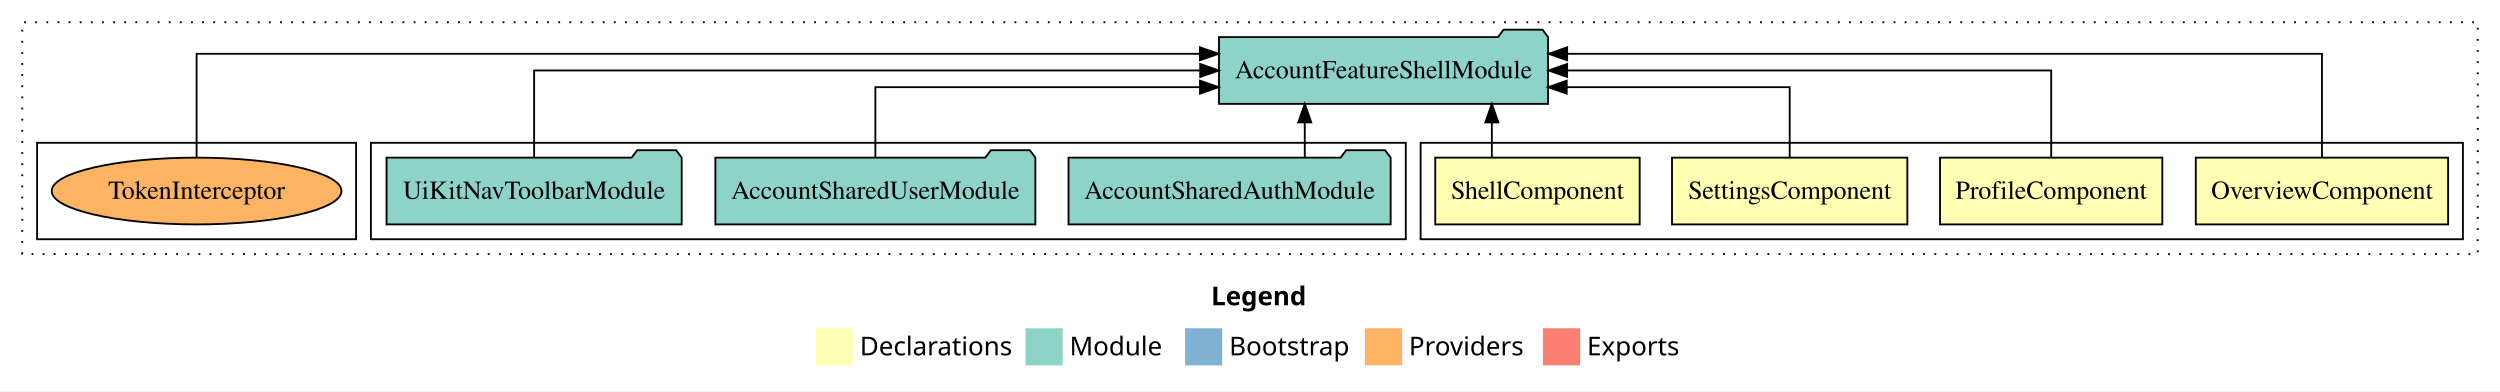
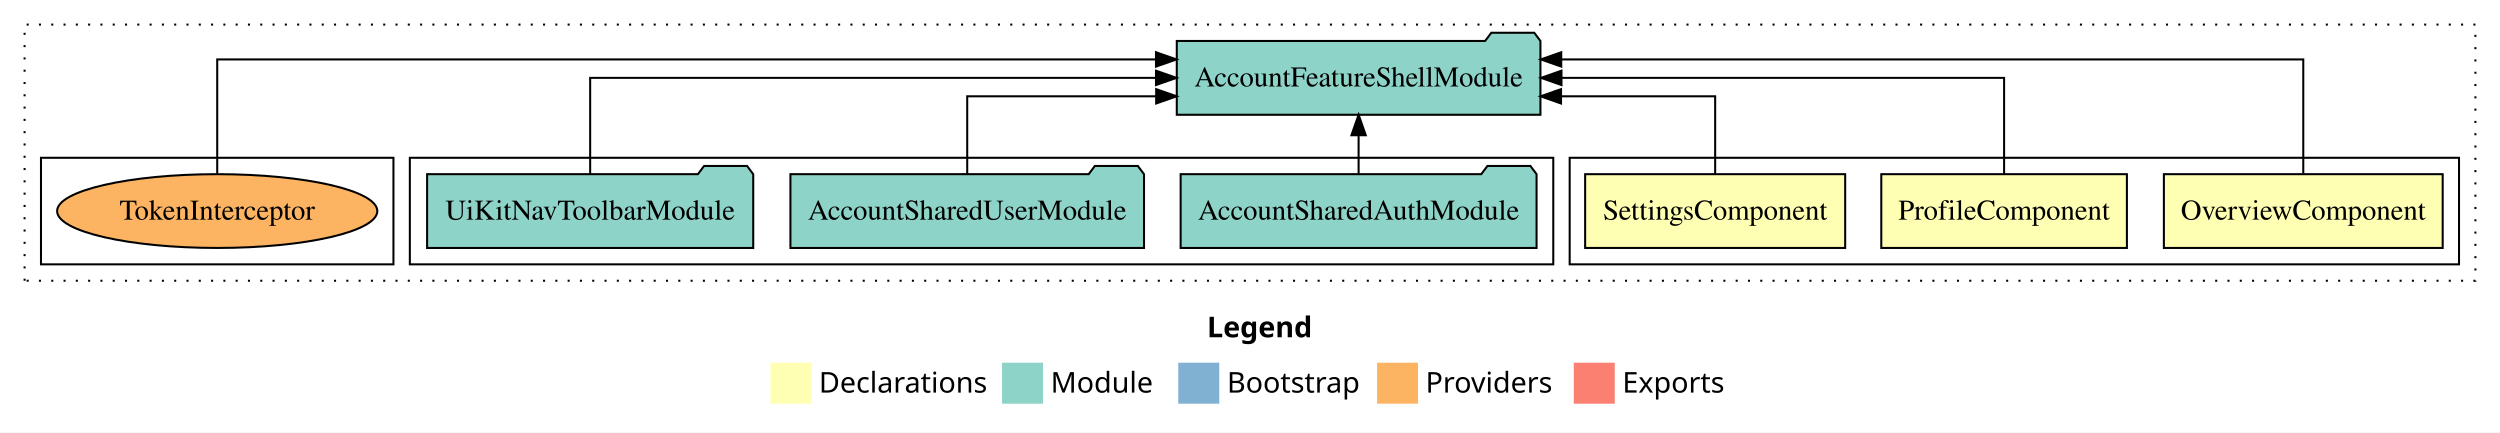
- <svg xmlns="http://www.w3.org/2000/svg" width="1348pt" height="211pt" viewBox="0.00 0.00 1348.00 211.00">
+ <svg xmlns="http://www.w3.org/2000/svg" width="1220pt" height="211pt" viewBox="0.00 0.00 1220.00 211.00">
  <g id="graph0" class="graph" transform="scale(1 1) rotate(0) translate(4 207)">
-     <polygon fill="#ffffff" stroke="transparent" points="-4,4 -4,-207 1344,-207 1344,4 -4,4" />
-     <text text-anchor="start" x="649.009" y="-42.4" font-family="sans-serif" font-weight="bold" font-size="14.00" fill="#000000">Legend</text>
-     <polygon fill="#ffffb3" stroke="transparent" points="436,-10 436,-30 456,-30 456,-10 436,-10" />
-     <text text-anchor="start" x="459.629" y="-15.4" font-family="sans-serif" font-size="14.00" fill="#000000">  Declarations</text>
-     <polygon fill="#8dd3c7" stroke="transparent" points="549,-10 549,-30 569,-30 569,-10 549,-10" />
-     <text text-anchor="start" x="572.725" y="-15.4" font-family="sans-serif" font-size="14.00" fill="#000000">  Module</text>
-     <polygon fill="#80b1d3" stroke="transparent" points="635,-10 635,-30 655,-30 655,-10 635,-10" />
-     <text text-anchor="start" x="658.781" y="-15.4" font-family="sans-serif" font-size="14.00" fill="#000000">  Bootstrap</text>
-     <polygon fill="#fdb462" stroke="transparent" points="732,-10 732,-30 752,-30 752,-10 732,-10" />
-     <text text-anchor="start" x="755.673" y="-15.4" font-family="sans-serif" font-size="14.00" fill="#000000">  Providers</text>
-     <polygon fill="#fb8072" stroke="transparent" points="828,-10 828,-30 848,-30 848,-10 828,-10" />
-     <text text-anchor="start" x="851.726" y="-15.4" font-family="sans-serif" font-size="14.00" fill="#000000">  Exports</text>
+     <polygon fill="#ffffff" stroke="transparent" points="-4,4 -4,-207 1216,-207 1216,4 -4,4" />
+     <text text-anchor="start" x="585.009" y="-42.4" font-family="sans-serif" font-weight="bold" font-size="14.00" fill="#000000">Legend</text>
+     <polygon fill="#ffffb3" stroke="transparent" points="372,-10 372,-30 392,-30 392,-10 372,-10" />
+     <text text-anchor="start" x="395.629" y="-15.4" font-family="sans-serif" font-size="14.00" fill="#000000">  Declarations</text>
+     <polygon fill="#8dd3c7" stroke="transparent" points="485,-10 485,-30 505,-30 505,-10 485,-10" />
+     <text text-anchor="start" x="508.725" y="-15.4" font-family="sans-serif" font-size="14.00" fill="#000000">  Module</text>
+     <polygon fill="#80b1d3" stroke="transparent" points="571,-10 571,-30 591,-30 591,-10 571,-10" />
+     <text text-anchor="start" x="594.781" y="-15.4" font-family="sans-serif" font-size="14.00" fill="#000000">  Bootstrap</text>
+     <polygon fill="#fdb462" stroke="transparent" points="668,-10 668,-30 688,-30 688,-10 668,-10" />
+     <text text-anchor="start" x="691.673" y="-15.4" font-family="sans-serif" font-size="14.00" fill="#000000">  Providers</text>
+     <polygon fill="#fb8072" stroke="transparent" points="764,-10 764,-30 784,-30 784,-10 764,-10" />
+     <text text-anchor="start" x="787.726" y="-15.4" font-family="sans-serif" font-size="14.00" fill="#000000">  Exports</text>
    <g id="clust1" class="cluster">
-       <polygon fill="none" stroke="#000000" stroke-dasharray="1,5" points="8,-70 8,-195 1332,-195 1332,-70 8,-70" />
+       <polygon fill="none" stroke="#000000" stroke-dasharray="1,5" points="8,-70 8,-195 1204,-195 1204,-70 8,-70" />
    </g>
    <g id="clust2" class="cluster">
-       <polygon fill="none" stroke="#000000" points="762,-78 762,-130 1324,-130 1324,-78 762,-78" />
+       <polygon fill="none" stroke="#000000" points="762,-78 762,-130 1196,-130 1196,-78 762,-78" />
    </g>
-     <g id="clust7" class="cluster">
+     <g id="clust6" class="cluster">
      <polygon fill="none" stroke="#000000" points="196,-78 196,-130 754,-130 754,-78 196,-78" />
    </g>
-     <g id="clust10" class="cluster">
+     <g id="clust9" class="cluster">
      <polygon fill="none" stroke="#000000" points="16,-78 16,-130 188,-130 188,-78 16,-78" />
    </g>
    <g id="node1" class="node">
-       <polygon fill="#ffffb3" stroke="#000000" points="1316.027,-122 1179.973,-122 1179.973,-86 1316.027,-86 1316.027,-122" />
-       <text text-anchor="middle" x="1248" y="-99.8" font-family="Times,serif" font-size="14.00" fill="#000000">OverviewComponent</text>
+       <polygon fill="#ffffb3" stroke="#000000" points="1188.027,-122 1051.973,-122 1051.973,-86 1188.027,-86 1188.027,-122" />
+       <text text-anchor="middle" x="1120" y="-99.8" font-family="Times,serif" font-size="14.00" fill="#000000">OverviewComponent</text>
+     </g>
+     <g id="node4" class="node">
+       <polygon fill="#8dd3c7" stroke="#000000" points="747.732,-187 744.732,-191 723.732,-191 720.732,-187 570.268,-187 570.268,-151 747.732,-151 747.732,-187" />
+       <text text-anchor="middle" x="659" y="-164.8" font-family="Times,serif" font-size="14.00" fill="#000000">AccountFeatureShellModule</text>
+     </g>
+     <g id="edge1" class="edge">
+       <path fill="none" stroke="#000000" d="M1120,-122.292C1120,-144.206 1120,-178 1120,-178 1120,-178 757.885,-178 757.885,-178" />
+       <polygon fill="#000000" stroke="#000000" points="757.885,-174.5 747.885,-178 757.885,-181.5 757.885,-174.5" />
+     </g>
+     <g id="node2" class="node">
+       <polygon fill="#ffffb3" stroke="#000000" points="1033.933,-122 914.067,-122 914.067,-86 1033.933,-86 1033.933,-122" />
+       <text text-anchor="middle" x="974" y="-99.8" font-family="Times,serif" font-size="14.00" fill="#000000">ProfileComponent</text>
+     </g>
+     <g id="edge2" class="edge">
+       <path fill="none" stroke="#000000" d="M974,-122.106C974,-141.339 974,-169 974,-169 974,-169 758.003,-169 758.003,-169" />
+       <polygon fill="#000000" stroke="#000000" points="758.003,-165.5 748.003,-169 758.003,-172.5 758.003,-165.5" />
+     </g>
+     <g id="node3" class="node">
+       <polygon fill="#ffffb3" stroke="#000000" points="896.447,-122 769.553,-122 769.553,-86 896.447,-86 896.447,-122" />
+       <text text-anchor="middle" x="833" y="-99.8" font-family="Times,serif" font-size="14.00" fill="#000000">SettingsComponent</text>
+     </g>
+     <g id="edge3" class="edge">
+       <path fill="none" stroke="#000000" d="M833,-122.027C833,-138.398 833,-160 833,-160 833,-160 757.784,-160 757.784,-160" />
+       <polygon fill="#000000" stroke="#000000" points="757.784,-156.5 747.784,-160 757.784,-163.5 757.784,-156.5" />
    </g>
    <g id="node5" class="node">
-       <polygon fill="#8dd3c7" stroke="#000000" points="830.732,-187 827.732,-191 806.732,-191 803.732,-187 653.268,-187 653.268,-151 830.732,-151 830.732,-187" />
-       <text text-anchor="middle" x="742" y="-164.8" font-family="Times,serif" font-size="14.00" fill="#000000">AccountFeatureShellModule</text>
-     </g>
-     <g id="edge1" class="edge">
-       <path fill="none" stroke="#000000" d="M1248,-122.292C1248,-144.206 1248,-178 1248,-178 1248,-178 841.008,-178 841.008,-178" />
-       <polygon fill="#000000" stroke="#000000" points="841.008,-174.5 831.008,-178 841.008,-181.5 841.008,-174.5" />
-     </g>
-     <g id="node2" class="node">
-       <polygon fill="#ffffb3" stroke="#000000" points="1161.933,-122 1042.067,-122 1042.067,-86 1161.933,-86 1161.933,-122" />
-       <text text-anchor="middle" x="1102" y="-99.8" font-family="Times,serif" font-size="14.00" fill="#000000">ProfileComponent</text>
-     </g>
-     <g id="edge2" class="edge">
-       <path fill="none" stroke="#000000" d="M1102,-122.106C1102,-141.339 1102,-169 1102,-169 1102,-169 840.989,-169 840.989,-169" />
-       <polygon fill="#000000" stroke="#000000" points="840.989,-165.5 830.989,-169 840.989,-172.5 840.989,-165.5" />
-     </g>
-     <g id="node3" class="node">
-       <polygon fill="#ffffb3" stroke="#000000" points="1024.447,-122 897.553,-122 897.553,-86 1024.447,-86 1024.447,-122" />
-       <text text-anchor="middle" x="961" y="-99.8" font-family="Times,serif" font-size="14.00" fill="#000000">SettingsComponent</text>
-     </g>
-     <g id="edge3" class="edge">
-       <path fill="none" stroke="#000000" d="M961,-122.027C961,-138.398 961,-160 961,-160 961,-160 840.76,-160 840.76,-160" />
-       <polygon fill="#000000" stroke="#000000" points="840.76,-156.5 830.76,-160 840.76,-163.5 840.76,-156.5" />
-     </g>
-     <g id="node4" class="node">
-       <polygon fill="#ffffb3" stroke="#000000" points="880.111,-122 769.889,-122 769.889,-86 880.111,-86 880.111,-122" />
-       <text text-anchor="middle" x="825" y="-99.8" font-family="Times,serif" font-size="14.00" fill="#000000">ShellComponent</text>
-     </g>
-     <g id="edge4" class="edge">
-       <path fill="none" stroke="#000000" d="M800.405,-122.106C800.405,-122.106 800.405,-140.991 800.405,-140.991" />
-       <polygon fill="#000000" stroke="#000000" points="796.905,-140.991 800.405,-150.991 803.905,-140.991 796.905,-140.991" />
-     </g>
-     <g id="node6" class="node">
      <polygon fill="#8dd3c7" stroke="#000000" points="745.846,-122 742.846,-126 721.846,-126 718.846,-122 572.154,-122 572.154,-86 745.846,-86 745.846,-122" />
      <text text-anchor="middle" x="659" y="-99.8" font-family="Times,serif" font-size="14.00" fill="#000000">AccountSharedAuthModule</text>
    </g>
-     <g id="edge5" class="edge">
-       <path fill="none" stroke="#000000" d="M699.528,-122.106C699.528,-122.106 699.528,-140.991 699.528,-140.991" />
-       <polygon fill="#000000" stroke="#000000" points="696.029,-140.991 699.528,-150.991 703.029,-140.991 696.029,-140.991" />
+     <g id="edge4" class="edge">
+       <path fill="none" stroke="#000000" d="M659,-122.106C659,-122.106 659,-140.991 659,-140.991" />
+       <polygon fill="#000000" stroke="#000000" points="655.5,-140.991 659,-150.991 662.5,-140.991 655.5,-140.991" />
    </g>
-     <g id="node7" class="node">
+     <g id="node6" class="node">
      <polygon fill="#8dd3c7" stroke="#000000" points="554.275,-122 551.275,-126 530.275,-126 527.275,-122 381.725,-122 381.725,-86 554.275,-86 554.275,-122" />
      <text text-anchor="middle" x="468" y="-99.8" font-family="Times,serif" font-size="14.00" fill="#000000">AccountSharedUserModule</text>
    </g>
-     <g id="edge6" class="edge">
-       <path fill="none" stroke="#000000" d="M468,-122.027C468,-138.398 468,-160 468,-160 468,-160 643.04,-160 643.04,-160" />
-       <polygon fill="#000000" stroke="#000000" points="643.04,-163.5 653.04,-160 643.04,-156.5 643.04,-163.5" />
+     <g id="edge5" class="edge">
+       <path fill="none" stroke="#000000" d="M468,-122.027C468,-138.398 468,-160 468,-160 468,-160 560.21,-160 560.21,-160" />
+       <polygon fill="#000000" stroke="#000000" points="560.21,-163.5 570.21,-160 560.21,-156.5 560.21,-163.5" />
    </g>
-     <g id="node8" class="node">
+     <g id="node7" class="node">
      <polygon fill="#8dd3c7" stroke="#000000" points="363.574,-122 360.574,-126 339.574,-126 336.574,-122 204.426,-122 204.426,-86 363.574,-86 363.574,-122" />
      <text text-anchor="middle" x="284" y="-99.8" font-family="Times,serif" font-size="14.00" fill="#000000">UiKitNavToolbarModule</text>
    </g>
-     <g id="edge7" class="edge">
-       <path fill="none" stroke="#000000" d="M284,-122.106C284,-141.339 284,-169 284,-169 284,-169 643.15,-169 643.15,-169" />
-       <polygon fill="#000000" stroke="#000000" points="643.15,-172.5 653.15,-169 643.15,-165.5 643.15,-172.5" />
+     <g id="edge6" class="edge">
+       <path fill="none" stroke="#000000" d="M284,-122.106C284,-141.339 284,-169 284,-169 284,-169 560.13,-169 560.13,-169" />
+       <polygon fill="#000000" stroke="#000000" points="560.13,-172.5 570.13,-169 560.13,-165.5 560.13,-172.5" />
    </g>
-     <g id="node9" class="node">
+     <g id="node8" class="node">
      <ellipse fill="#fdb462" stroke="#000000" cx="102" cy="-104" rx="78.131" ry="18" />
      <text text-anchor="middle" x="102" y="-99.8" font-family="Times,serif" font-size="14.00" fill="#000000">TokenInterceptor</text>
    </g>
-     <g id="edge8" class="edge">
-       <path fill="none" stroke="#000000" d="M102,-122.292C102,-144.206 102,-178 102,-178 102,-178 643.011,-178 643.011,-178" />
-       <polygon fill="#000000" stroke="#000000" points="643.011,-181.5 653.011,-178 643.011,-174.5 643.011,-181.5" />
+     <g id="edge7" class="edge">
+       <path fill="none" stroke="#000000" d="M102,-122.292C102,-144.206 102,-178 102,-178 102,-178 560.126,-178 560.126,-178" />
+       <polygon fill="#000000" stroke="#000000" points="560.126,-181.5 570.126,-178 560.126,-174.5 560.126,-181.5" />
    </g>
  </g>
</svg>
